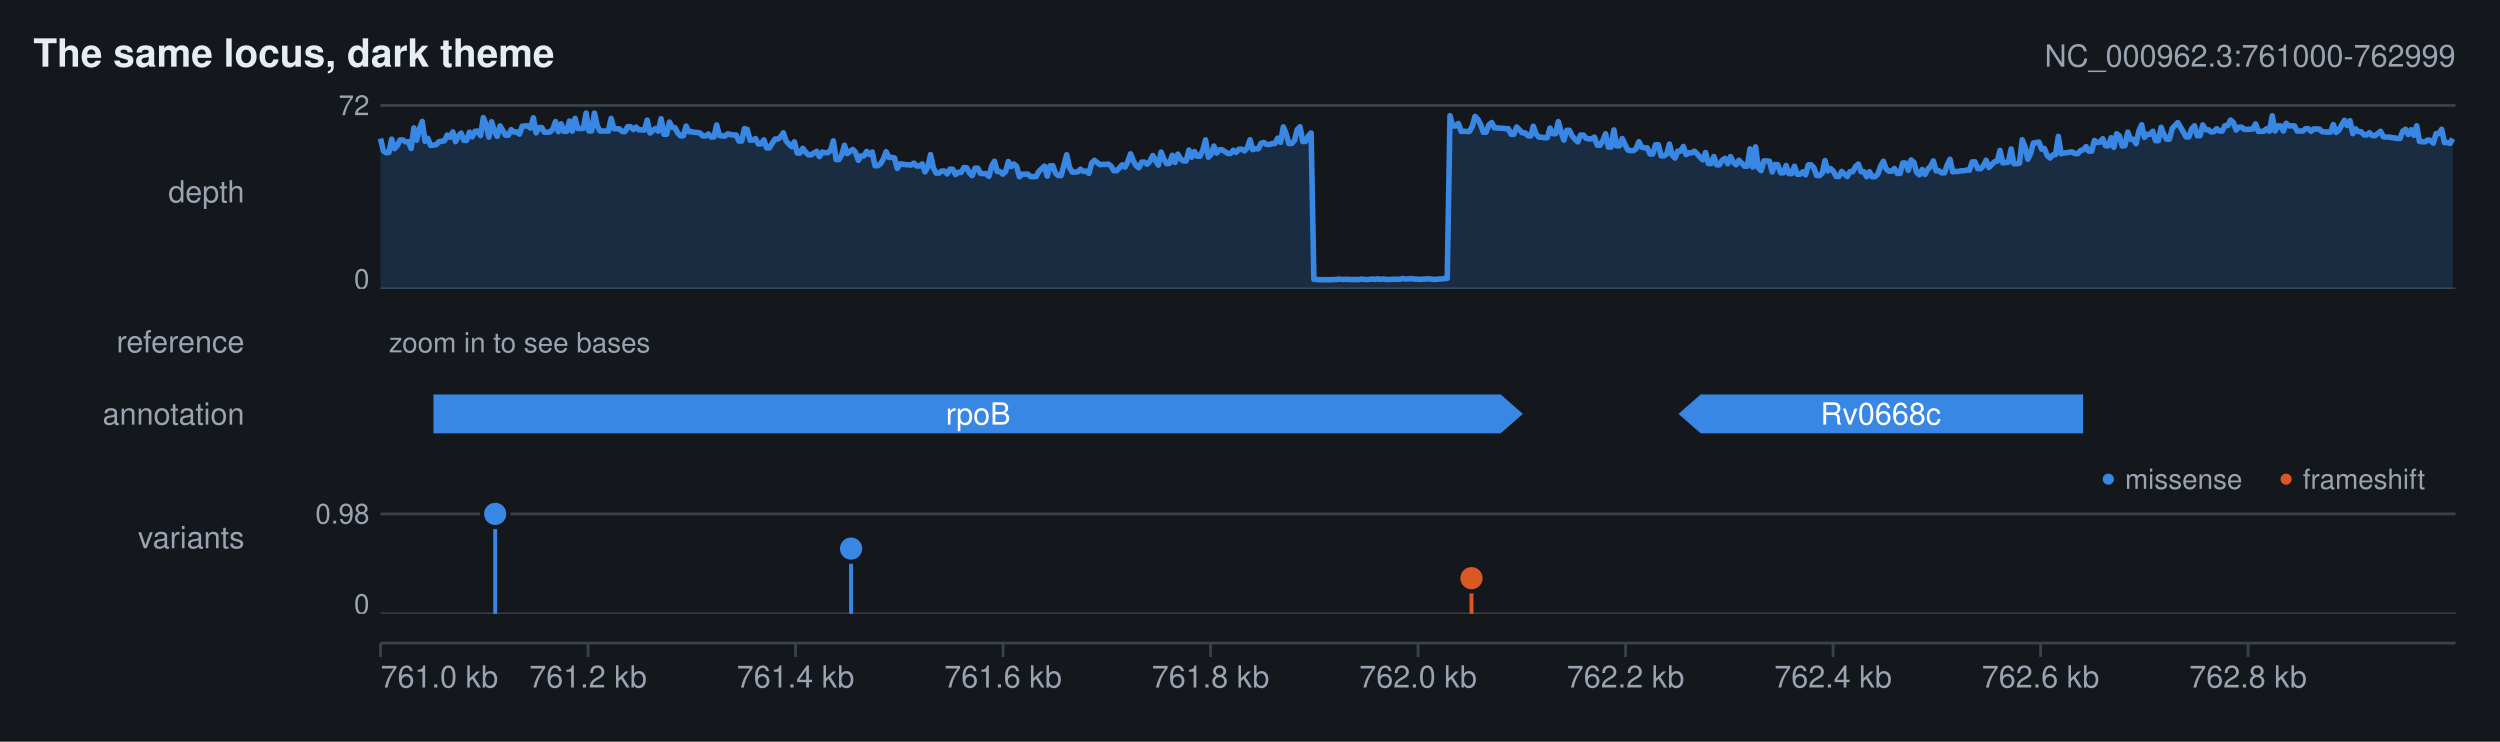
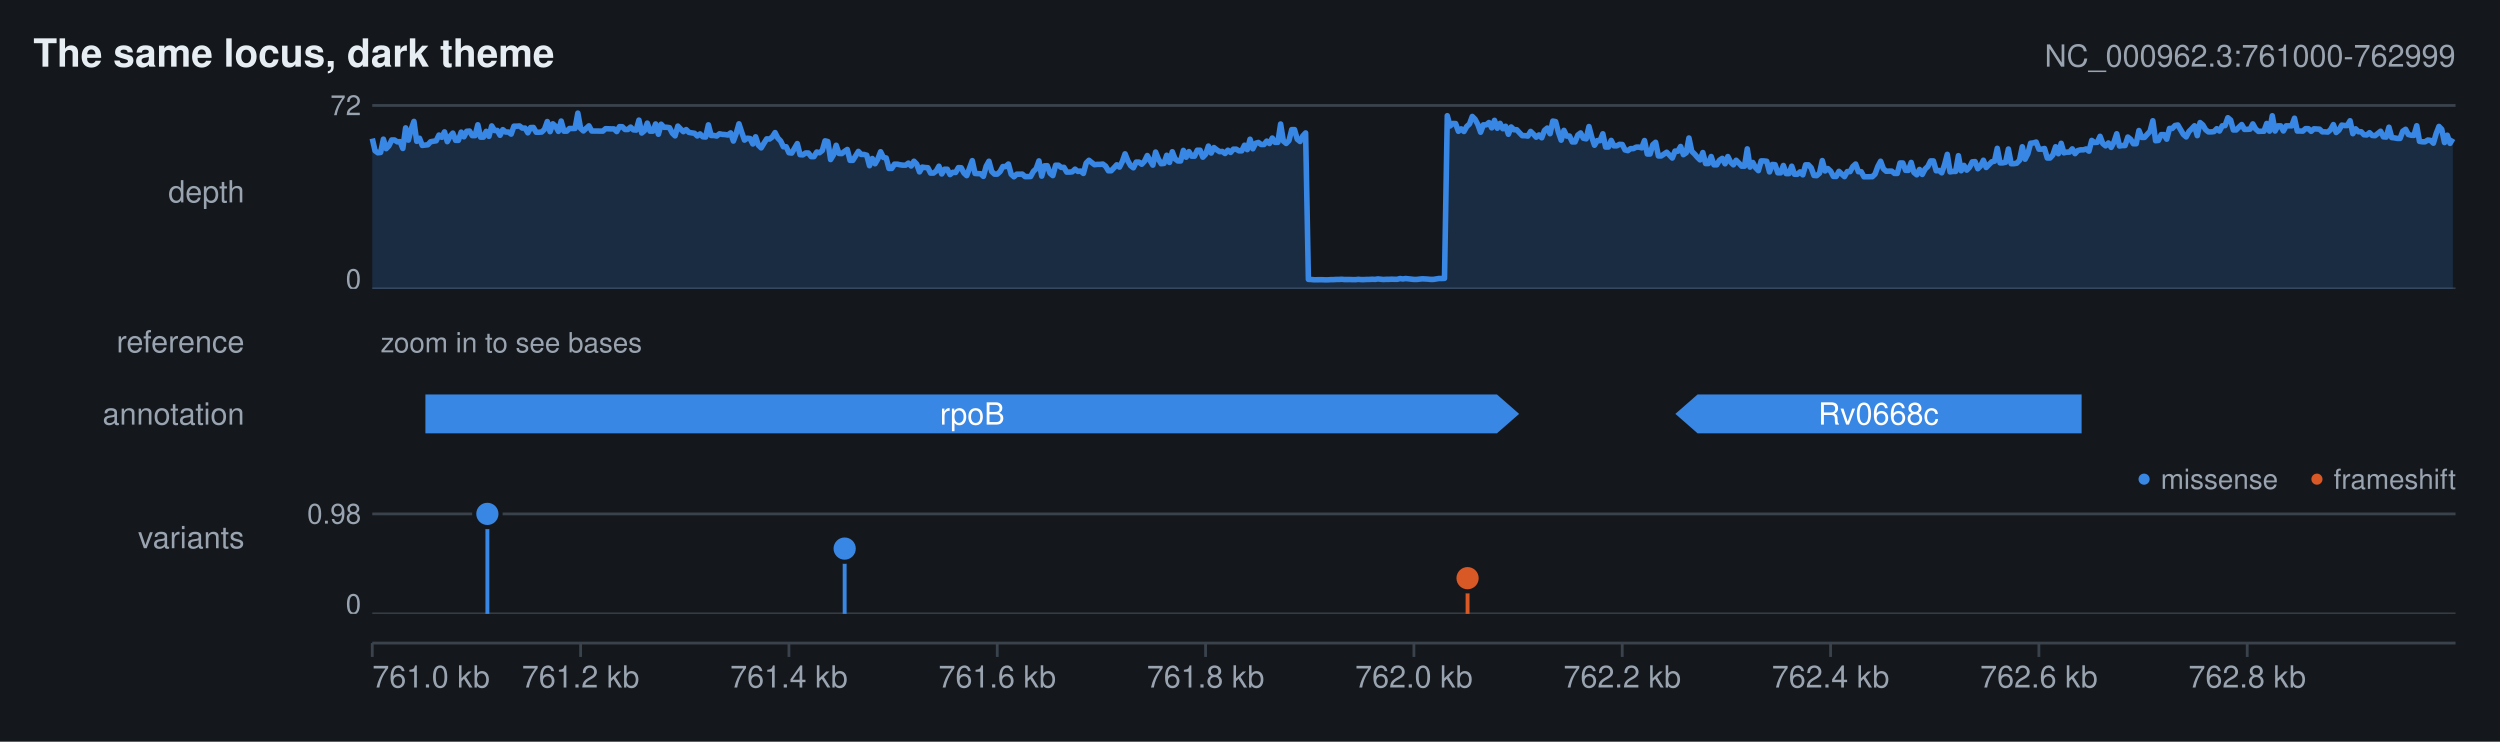
<svg xmlns="http://www.w3.org/2000/svg" width="900" height="267" viewBox="0 0 900 267" font-family="Helvetica, Arial, sans-serif">
  <defs>
    <clipPath id="karyon-clip-0">
      <rect x="96" y="34" width="788" height="70" />
    </clipPath>
    <clipPath id="karyon-clip-1">
      <rect x="96" y="114" width="788" height="18" />
    </clipPath>
    <clipPath id="karyon-clip-2">
      <rect x="96" y="142" width="788" height="14" />
    </clipPath>
    <clipPath id="karyon-clip-3">
      <rect x="96" y="166" width="788" height="55" />
    </clipPath>
    <clipPath id="karyon-clip-4">
      <rect x="96" y="231" width="788" height="26" />
    </clipPath>
  </defs>
  <rect x="0" y="0" width="900" height="267" fill="#14181d" />
  <text x="12" y="24" fill="#e6edf3" font-size="14" text-anchor="start" font-weight="bold">The same locus, dark theme</text>
  <text x="884" y="24" fill="#9aa4b0" font-size="11" text-anchor="end">NC_000962.3:761000-762999</text>
  <text x="88" y="72.85" fill="#9aa4b0" font-size="11" text-anchor="end">depth</text>
  <g clip-path="url(#karyon-clip-0)">
-     <line x1="137" y1="104" x2="884" y2="104" stroke="#3a424c" stroke-width="1" />
-     <path d="M137 104 L137 49.885 L138 54.281 L139 55.008 L140 54.881 L141 50.105 L142 53.521 L143 52.478 L144 50.392 L145 50.392 L146 51.059 L147 50.997 L148 53.439 L149 46.04 L150 50.441 L151 46.529 L152 43.717 L153 50.873 L154 49.777 L155 52.35 L156 52.233 L157 52.116 L158 51.025 L159 50.852 L160 50.682 L161 48.624 L162 49.431 L163 47.487 L164 50.993 L165 49.052 L166 47.924 L167 50.52 L168 50.52 L169 47.566 L170 49.251 L171 47.271 L172 47.175 L173 48.821 L174 42.355 L175 44.925 L176 49.379 L177 43.833 L178 47.29 L179 49.083 L180 45.333 L181 46.971 L182 48.693 L183 48.693 L184 46.678 L185 47.525 L186 47.491 L187 48.276 L188 45.43 L189 45.339 L190 45.339 L191 46.113 L192 42.417 L193 47.816 L194 45.932 L195 45.884 L196 47.607 L197 47.607 L198 47.525 L199 46.552 L200 43.766 L201 47.386 L202 44.576 L203 47.289 L204 47.289 L205 43.585 L206 47.215 L207 42.612 L208 46.253 L209 46.253 L210 46.237 L211 40.72 L212 47.134 L213 47.134 L214 40.715 L215 45.308 L216 47.153 L217 47.168 L218 47.168 L219 47.203 L220 42.643 L221 46.322 L222 46.366 L223 46.405 L224 47.364 L225 47.364 L226 45.593 L227 45.628 L228 46.62 L229 45.764 L230 46.746 L231 46.746 L232 46.839 L233 43.245 L234 47.883 L235 47.047 L236 46.244 L237 47.221 L238 42.76 L239 48.328 L240 48.328 L241 43.947 L242 45.817 L243 45.963 L244 47.911 L245 48.906 L246 48.906 L247 45.398 L248 47.399 L249 47.399 L250 47.659 L251 47.659 L252 47.885 L253 48.943 L254 48.943 L255 48.217 L256 49.33 L257 49.33 L258 44.996 L259 48.768 L260 48.924 L261 48.977 L262 48.166 L263 48.436 L264 48.601 L265 48.601 L266 50.772 L267 50.772 L268 46.3 L269 46.589 L270 50.433 L271 50.433 L272 49.872 L273 51.826 L274 51.826 L275 50.355 L276 53.229 L277 53.229 L278 51.579 L279 50.055 L280 50.055 L281 49.324 L282 47.803 L283 50.744 L284 51.85 L285 52.831 L286 51.06 L287 55.109 L288 55.109 L289 53.401 L290 54.7 L291 55.744 L292 55.744 L293 55.08 L294 54.479 L295 56.376 L296 54.731 L297 54.982 L298 54.982 L299 54.189 L300 50.707 L301 57.437 L302 57.437 L303 55.786 L304 52.3 L305 55.294 L306 54.496 L307 53.817 L308 54.852 L309 57.721 L310 56.118 L311 56.118 L312 54.512 L313 55.599 L314 54.738 L315 59.654 L316 59.654 L317 58.952 L318 57.224 L319 54.63 L320 56.67 L321 56.67 L322 56.87 L323 60.638 L324 58.997 L325 59.092 L326 59.278 L327 59.323 L328 59.458 L329 58.715 L330 59.76 L331 59.76 L332 59.007 L333 61.878 L334 60.16 L335 55.649 L336 60.381 L337 62.321 L338 62.321 L339 61.571 L340 61.571 L341 62.614 L342 60.899 L343 60.928 L344 62.846 L345 62.034 L346 62.084 L347 60.321 L348 60.389 L349 62.287 L350 63.224 L351 60.549 L352 60.549 L353 62.452 L354 62.498 L355 62.541 L356 63.484 L357 59.839 L358 58.056 L359 61.75 L360 61.75 L361 62.687 L362 61.786 L363 58.13 L364 59.969 L365 59.056 L366 59.974 L367 63.639 L368 62.709 L369 62.709 L370 62.682 L371 63.578 L372 63.578 L373 63.552 L374 61.698 L375 60.747 L376 59.805 L377 63.404 L378 59.704 L379 59.653 L380 62.369 L381 63.208 L382 63.208 L383 59.477 L384 55.717 L385 60.255 L386 61.962 L387 61.962 L388 61.851 L389 60.906 L390 61.704 L391 61.578 L392 62.43 L393 58.694 L394 57.708 L395 58.519 L396 59.289 L397 59.174 L398 59.174 L399 59.056 L400 59.811 L401 61.476 L402 61.476 L403 60.429 L404 59.333 L405 60.159 L406 58.185 L407 55.386 L408 57.897 L409 59.633 L410 60.4 L411 58.362 L412 58.362 L413 59.123 L414 58.047 L415 55.997 L416 57.777 L417 59.447 L418 54.75 L419 57.277 L420 58.94 L421 58.825 L422 55.899 L423 58.475 L424 55.486 L425 57.201 L426 57.938 L427 57.938 L428 54.026 L429 56.594 L430 54.575 L431 56.224 L432 56.224 L433 54.078 L434 50.347 L435 56.579 L436 55.536 L437 52.595 L438 55.094 L439 53.923 L440 53.923 L441 54.587 L442 55.25 L443 55.25 L444 54.079 L445 54.869 L446 53.699 L447 53.699 L448 54.301 L449 53.32 L450 50.318 L451 53.862 L452 53.551 L453 53.551 L454 51.593 L455 51.286 L456 52.021 L457 52.021 L458 51.66 L459 51.66 L460 49.706 L461 51.246 L462 45.684 L463 48.147 L464 51.645 L465 51.645 L466 50.615 L467 46.669 L468 45.642 L469 50.93 L470 50.93 L471 48.936 L472 47.862 L473 100.567 L474 100.61 L475 100.717 L476 100.709 L477 100.697 L478 100.697 L479 100.738 L480 100.62 L481 100.67 L482 100.447 L483 100.602 L484 100.597 L485 100.535 L486 100.635 L487 100.633 L488 100.626 L489 100.672 L490 100.448 L491 100.552 L492 100.656 L493 100.597 L494 100.43 L495 100.588 L496 100.365 L497 100.58 L498 100.41 L499 100.624 L500 100.624 L501 100.562 L502 100.561 L503 100.504 L504 100.553 L505 100.277 L506 100.437 L507 100.437 L508 100.269 L509 100.486 L510 100.486 L511 100.593 L512 100.482 L513 100.481 L514 100.37 L515 100.424 L516 100.588 L517 100.588 L518 100.423 L519 100.423 L520 100.258 L521 100.204 L522 41.66 L523 45.354 L524 45.354 L525 44.453 L526 47.263 L527 47.263 L528 47.324 L529 47.324 L530 45.533 L531 41.928 L532 42.916 L533 44.789 L534 47.602 L535 47.602 L536 44.938 L537 44.116 L538 46.027 L539 46.027 L540 46.163 L541 46.163 L542 46.34 L543 46.34 L544 48.334 L545 48.334 L546 45.718 L547 46.705 L548 47.804 L549 47.804 L550 48.836 L551 48.993 L552 45.447 L553 48.282 L554 49.37 L555 49.37 L556 49.591 L557 49.591 L558 46.106 L559 48.129 L560 48.129 L561 43.787 L562 47.605 L563 50.458 L564 46.943 L565 46.943 L566 48.987 L567 50.118 L568 51.089 L569 48.612 L570 48.612 L571 49.752 L572 49.98 L573 49.98 L574 49.351 L575 52.278 L576 52.278 L577 50.621 L578 48.169 L579 52.936 L580 52.936 L581 46.759 L582 52.508 L583 52.508 L584 49.88 L585 52.025 L586 53.985 L587 54.235 L588 54.235 L589 53.507 L590 51.008 L591 52.969 L592 53.223 L593 53.223 L594 55.438 L595 55.438 L596 52.087 L597 52.087 L598 56.072 L599 56.136 L600 55.471 L601 51.865 L602 55.848 L603 56.89 L604 54.388 L605 54.45 L606 52.739 L607 55.675 L608 55.002 L609 55.002 L610 54.447 L611 55.425 L612 56.579 L613 57.556 L614 54.921 L615 58.88 L616 58.88 L617 56.357 L618 59.334 L619 59.334 L620 57.666 L621 57.021 L622 58.962 L623 56.369 L624 58.36 L625 59.328 L626 57.697 L627 58.714 L628 59.827 L629 59.827 L630 53.597 L631 60.157 L632 52.866 L633 60.383 L634 61.432 L635 57.933 L636 57.933 L637 58.057 L638 61.885 L639 59.211 L640 59.287 L641 62.222 L642 62.222 L643 59.576 L644 62.494 L645 62.494 L646 59.837 L647 62.739 L648 62.739 L649 61.879 L650 62.931 L651 59.337 L652 59.337 L653 60.393 L654 63.166 L655 63.228 L656 62.35 L657 57.818 L658 61.538 L659 60.681 L660 61.626 L661 63.498 L662 63.521 L663 61.697 L664 62.652 L665 63.585 L666 61.782 L667 61.782 L668 59.961 L669 59.055 L670 61.809 L671 61.809 L672 63.638 L673 61.801 L674 63.621 L675 63.611 L676 62.674 L677 59.915 L678 58.056 L679 60.756 L680 61.65 L681 61.61 L682 60.665 L683 62.436 L684 62.436 L685 58.678 L686 58.678 L687 61.328 L688 57.594 L689 58.488 L690 62.085 L691 62.927 L692 61.013 L693 62.792 L694 60.871 L695 59.924 L696 57.935 L697 61.473 L698 61.473 L699 62.217 L700 62.217 L701 59.356 L702 57.333 L703 61.88 L704 61.72 L705 61.72 L706 61.468 L707 61.468 L708 61.249 L709 61.249 L710 58.27 L711 58.27 L712 60.737 L713 60.737 L714 59.722 L715 57.69 L716 60.289 L717 59.269 L718 58.248 L719 58.037 L720 54.153 L721 58.63 L722 58.519 L723 58.408 L724 53.654 L725 58.929 L726 58.929 L727 58.756 L728 50.327 L729 52.843 L730 57.31 L731 55.356 L732 51.506 L733 51.324 L734 51.141 L735 53.708 L736 53.461 L737 56.026 L738 56.881 L739 55.776 L740 55.65 L741 49.104 L742 55.335 L743 55.019 L744 55.019 L745 54.765 L746 54.702 L747 55.302 L748 55.302 L749 54.194 L750 53.94 L751 52.77 L752 54.415 L753 54.415 L754 50.557 L755 51.286 L756 51.161 L757 49.933 L758 52.499 L759 52.499 L760 49.563 L761 53.048 L762 48.16 L763 48.957 L764 52.566 L765 52.388 L766 47.566 L767 50.144 L768 50.144 L769 51.748 L770 47.105 L771 44.935 L772 49.465 L773 48.329 L774 48.329 L775 47.251 L776 50.656 L777 50.656 L778 45.813 L779 48.464 L780 50.101 L781 50.101 L782 46.24 L783 45.182 L784 44.127 L785 45.826 L786 47.529 L787 49.277 L788 49.277 L789 46.358 L790 45.279 L791 48.83 L792 48.83 L793 44.973 L794 46.7 L795 46.7 L796 47.479 L797 47.379 L798 46.335 L799 47.162 L800 47.162 L801 45.213 L802 45.186 L803 43.22 L804 44.088 L805 46.792 L806 45.786 L807 45.786 L808 46.582 L809 46.582 L810 46.495 L811 46.495 L812 44.613 L813 47.296 L814 47.296 L815 47.25 L816 46.322 L817 47.195 L818 41.677 L819 47.163 L820 45.323 L821 45.303 L822 47.136 L823 44.383 L824 45.301 L825 45.309 L826 45.309 L827 47.17 L828 47.17 L829 47.198 L830 46.306 L831 46.326 L832 47.276 L833 46.383 L834 46.438 L835 46.484 L836 47.451 L837 47.469 L838 47.544 L839 47.544 L840 44.854 L841 47.694 L842 46.848 L843 45.038 L844 43.306 L845 45.195 L846 43.474 L847 48.119 L848 46.377 L849 47.39 L850 47.423 L851 48.511 L852 48.582 L853 47.774 L854 48.766 L855 48.843 L856 48.044 L857 47.248 L858 49.249 L859 49.334 L860 49.334 L861 49.51 L862 49.645 L863 49.83 L864 49.83 L865 47.221 L866 46.547 L867 48.431 L868 46.697 L869 48.735 L870 45.275 L871 50.884 L872 51.045 L873 51.045 L874 50.401 L875 50.568 L876 51.541 L877 48.099 L878 48.099 L879 46.552 L880 51.313 L881 51.313 L882 51.609 L883 49.894 L883 104Z" fill="#3987e5" fill-opacity="0.18" />
-     <polyline points="137,49.885 138,54.281 139,55.008 140,54.881 141,50.105 142,53.521 143,52.478 144,50.392 145,50.392 146,51.059 147,50.997 148,53.439 149,46.04 150,50.441 151,46.529 152,43.717 153,50.873 154,49.777 155,52.35 156,52.233 157,52.116 158,51.025 159,50.852 160,50.682 161,48.624 162,49.431 163,47.487 164,50.993 165,49.052 166,47.924 167,50.52 168,50.52 169,47.566 170,49.251 171,47.271 172,47.175 173,48.821 174,42.355 175,44.925 176,49.379 177,43.833 178,47.29 179,49.083 180,45.333 181,46.971 182,48.693 183,48.693 184,46.678 185,47.525 186,47.491 187,48.276 188,45.43 189,45.339 190,45.339 191,46.113 192,42.417 193,47.816 194,45.932 195,45.884 196,47.607 197,47.607 198,47.525 199,46.552 200,43.766 201,47.386 202,44.576 203,47.289 204,47.289 205,43.585 206,47.215 207,42.612 208,46.253 209,46.253 210,46.237 211,40.72 212,47.134 213,47.134 214,40.715 215,45.308 216,47.153 217,47.168 218,47.168 219,47.203 220,42.643 221,46.322 222,46.366 223,46.405 224,47.364 225,47.364 226,45.593 227,45.628 228,46.62 229,45.764 230,46.746 231,46.746 232,46.839 233,43.245 234,47.883 235,47.047 236,46.244 237,47.221 238,42.76 239,48.328 240,48.328 241,43.947 242,45.817 243,45.963 244,47.911 245,48.906 246,48.906 247,45.398 248,47.399 249,47.399 250,47.659 251,47.659 252,47.885 253,48.943 254,48.943 255,48.217 256,49.33 257,49.33 258,44.996 259,48.768 260,48.924 261,48.977 262,48.166 263,48.436 264,48.601 265,48.601 266,50.772 267,50.772 268,46.3 269,46.589 270,50.433 271,50.433 272,49.872 273,51.826 274,51.826 275,50.355 276,53.229 277,53.229 278,51.579 279,50.055 280,50.055 281,49.324 282,47.803 283,50.744 284,51.85 285,52.831 286,51.06 287,55.109 288,55.109 289,53.401 290,54.7 291,55.744 292,55.744 293,55.08 294,54.479 295,56.376 296,54.731 297,54.982 298,54.982 299,54.189 300,50.707 301,57.437 302,57.437 303,55.786 304,52.3 305,55.294 306,54.496 307,53.817 308,54.852 309,57.721 310,56.118 311,56.118 312,54.512 313,55.599 314,54.738 315,59.654 316,59.654 317,58.952 318,57.224 319,54.63 320,56.67 321,56.67 322,56.87 323,60.638 324,58.997 325,59.092 326,59.278 327,59.323 328,59.458 329,58.715 330,59.76 331,59.76 332,59.007 333,61.878 334,60.16 335,55.649 336,60.381 337,62.321 338,62.321 339,61.571 340,61.571 341,62.614 342,60.899 343,60.928 344,62.846 345,62.034 346,62.084 347,60.321 348,60.389 349,62.287 350,63.224 351,60.549 352,60.549 353,62.452 354,62.498 355,62.541 356,63.484 357,59.839 358,58.056 359,61.75 360,61.75 361,62.687 362,61.786 363,58.13 364,59.969 365,59.056 366,59.974 367,63.639 368,62.709 369,62.709 370,62.682 371,63.578 372,63.578 373,63.552 374,61.698 375,60.747 376,59.805 377,63.404 378,59.704 379,59.653 380,62.369 381,63.208 382,63.208 383,59.477 384,55.717 385,60.255 386,61.962 387,61.962 388,61.851 389,60.906 390,61.704 391,61.578 392,62.43 393,58.694 394,57.708 395,58.519 396,59.289 397,59.174 398,59.174 399,59.056 400,59.811 401,61.476 402,61.476 403,60.429 404,59.333 405,60.159 406,58.185 407,55.386 408,57.897 409,59.633 410,60.4 411,58.362 412,58.362 413,59.123 414,58.047 415,55.997 416,57.777 417,59.447 418,54.75 419,57.277 420,58.94 421,58.825 422,55.899 423,58.475 424,55.486 425,57.201 426,57.938 427,57.938 428,54.026 429,56.594 430,54.575 431,56.224 432,56.224 433,54.078 434,50.347 435,56.579 436,55.536 437,52.595 438,55.094 439,53.923 440,53.923 441,54.587 442,55.25 443,55.25 444,54.079 445,54.869 446,53.699 447,53.699 448,54.301 449,53.32 450,50.318 451,53.862 452,53.551 453,53.551 454,51.593 455,51.286 456,52.021 457,52.021 458,51.66 459,51.66 460,49.706 461,51.246 462,45.684 463,48.147 464,51.645 465,51.645 466,50.615 467,46.669 468,45.642 469,50.93 470,50.93 471,48.936 472,47.862 473,100.567 474,100.61 475,100.717 476,100.709 477,100.697 478,100.697 479,100.738 480,100.62 481,100.67 482,100.447 483,100.602 484,100.597 485,100.535 486,100.635 487,100.633 488,100.626 489,100.672 490,100.448 491,100.552 492,100.656 493,100.597 494,100.43 495,100.588 496,100.365 497,100.58 498,100.41 499,100.624 500,100.624 501,100.562 502,100.561 503,100.504 504,100.553 505,100.277 506,100.437 507,100.437 508,100.269 509,100.486 510,100.486 511,100.593 512,100.482 513,100.481 514,100.37 515,100.424 516,100.588 517,100.588 518,100.423 519,100.423 520,100.258 521,100.204 522,41.66 523,45.354 524,45.354 525,44.453 526,47.263 527,47.263 528,47.324 529,47.324 530,45.533 531,41.928 532,42.916 533,44.789 534,47.602 535,47.602 536,44.938 537,44.116 538,46.027 539,46.027 540,46.163 541,46.163 542,46.34 543,46.34 544,48.334 545,48.334 546,45.718 547,46.705 548,47.804 549,47.804 550,48.836 551,48.993 552,45.447 553,48.282 554,49.37 555,49.37 556,49.591 557,49.591 558,46.106 559,48.129 560,48.129 561,43.787 562,47.605 563,50.458 564,46.943 565,46.943 566,48.987 567,50.118 568,51.089 569,48.612 570,48.612 571,49.752 572,49.98 573,49.98 574,49.351 575,52.278 576,52.278 577,50.621 578,48.169 579,52.936 580,52.936 581,46.759 582,52.508 583,52.508 584,49.88 585,52.025 586,53.985 587,54.235 588,54.235 589,53.507 590,51.008 591,52.969 592,53.223 593,53.223 594,55.438 595,55.438 596,52.087 597,52.087 598,56.072 599,56.136 600,55.471 601,51.865 602,55.848 603,56.89 604,54.388 605,54.45 606,52.739 607,55.675 608,55.002 609,55.002 610,54.447 611,55.425 612,56.579 613,57.556 614,54.921 615,58.88 616,58.88 617,56.357 618,59.334 619,59.334 620,57.666 621,57.021 622,58.962 623,56.369 624,58.36 625,59.328 626,57.697 627,58.714 628,59.827 629,59.827 630,53.597 631,60.157 632,52.866 633,60.383 634,61.432 635,57.933 636,57.933 637,58.057 638,61.885 639,59.211 640,59.287 641,62.222 642,62.222 643,59.576 644,62.494 645,62.494 646,59.837 647,62.739 648,62.739 649,61.879 650,62.931 651,59.337 652,59.337 653,60.393 654,63.166 655,63.228 656,62.35 657,57.818 658,61.538 659,60.681 660,61.626 661,63.498 662,63.521 663,61.697 664,62.652 665,63.585 666,61.782 667,61.782 668,59.961 669,59.055 670,61.809 671,61.809 672,63.638 673,61.801 674,63.621 675,63.611 676,62.674 677,59.915 678,58.056 679,60.756 680,61.65 681,61.61 682,60.665 683,62.436 684,62.436 685,58.678 686,58.678 687,61.328 688,57.594 689,58.488 690,62.085 691,62.927 692,61.013 693,62.792 694,60.871 695,59.924 696,57.935 697,61.473 698,61.473 699,62.217 700,62.217 701,59.356 702,57.333 703,61.88 704,61.72 705,61.72 706,61.468 707,61.468 708,61.249 709,61.249 710,58.27 711,58.27 712,60.737 713,60.737 714,59.722 715,57.69 716,60.289 717,59.269 718,58.248 719,58.037 720,54.153 721,58.63 722,58.519 723,58.408 724,53.654 725,58.929 726,58.929 727,58.756 728,50.327 729,52.843 730,57.31 731,55.356 732,51.506 733,51.324 734,51.141 735,53.708 736,53.461 737,56.026 738,56.881 739,55.776 740,55.65 741,49.104 742,55.335 743,55.019 744,55.019 745,54.765 746,54.702 747,55.302 748,55.302 749,54.194 750,53.94 751,52.77 752,54.415 753,54.415 754,50.557 755,51.286 756,51.161 757,49.933 758,52.499 759,52.499 760,49.563 761,53.048 762,48.16 763,48.957 764,52.566 765,52.388 766,47.566 767,50.144 768,50.144 769,51.748 770,47.105 771,44.935 772,49.465 773,48.329 774,48.329 775,47.251 776,50.656 777,50.656 778,45.813 779,48.464 780,50.101 781,50.101 782,46.24 783,45.182 784,44.127 785,45.826 786,47.529 787,49.277 788,49.277 789,46.358 790,45.279 791,48.83 792,48.83 793,44.973 794,46.7 795,46.7 796,47.479 797,47.379 798,46.335 799,47.162 800,47.162 801,45.213 802,45.186 803,43.22 804,44.088 805,46.792 806,45.786 807,45.786 808,46.582 809,46.582 810,46.495 811,46.495 812,44.613 813,47.296 814,47.296 815,47.25 816,46.322 817,47.195 818,41.677 819,47.163 820,45.323 821,45.303 822,47.136 823,44.383 824,45.301 825,45.309 826,45.309 827,47.17 828,47.17 829,47.198 830,46.306 831,46.326 832,47.276 833,46.383 834,46.438 835,46.484 836,47.451 837,47.469 838,47.544 839,47.544 840,44.854 841,47.694 842,46.848 843,45.038 844,43.306 845,45.195 846,43.474 847,48.119 848,46.377 849,47.39 850,47.423 851,48.511 852,48.582 853,47.774 854,48.766 855,48.843 856,48.044 857,47.248 858,49.249 859,49.334 860,49.334 861,49.51 862,49.645 863,49.83 864,49.83 865,47.221 866,46.547 867,48.431 868,46.697 869,48.735 870,45.275 871,50.884 872,51.045 873,51.045 874,50.401 875,50.568 876,51.541 877,48.099 878,48.099 879,46.552 880,51.313 881,51.313 882,51.609 883,49.894" fill="none" stroke="#3987e5" stroke-width="2" stroke-linejoin="round" />
-     <line x1="137" y1="37.962" x2="884" y2="37.962" stroke="#3a424c" stroke-width="1" />
-     <text x="133" y="41.462" fill="#9aa4b0" font-size="10" text-anchor="end">72</text>
-     <text x="133" y="104" fill="#9aa4b0" font-size="10" text-anchor="end">0</text>
+     <line x1="134.02" y1="104" x2="884" y2="104" stroke="#3a424c" stroke-width="1" />
+     <path d="M134.02 104 L134.02 49.885 L135.02 54.281 L136.02 55.008 L137.02 54.881 L138.02 50.105 L139.02 53.521 L140.02 52.478 L141.02 50.392 L142.02 50.392 L143.02 51.059 L144.02 50.997 L145.02 53.439 L146.02 46.04 L147.02 50.441 L148.02 46.529 L149.02 43.717 L150.02 50.873 L151.02 49.777 L152.02 52.35 L153.02 52.233 L154.02 52.116 L155.02 51.025 L156.02 50.852 L157.02 50.682 L158.02 48.624 L159.02 49.431 L160.02 47.487 L161.02 50.993 L162.02 49.052 L163.02 47.924 L164.02 50.52 L165.02 50.52 L166.02 47.566 L167.02 49.251 L168.02 47.271 L169.02 47.175 L170.02 48.821 L171.02 48.821 L172.02 44.925 L173.02 49.379 L174.02 49.379 L175.02 47.29 L176.02 49.083 L177.02 45.333 L178.02 46.971 L179.02 46.971 L180.02 48.693 L181.02 46.678 L182.02 47.525 L183.02 47.525 L184.02 48.276 L185.02 45.43 L186.02 45.43 L187.02 45.339 L188.02 46.113 L189.02 46.113 L190.02 47.816 L191.02 45.932 L192.02 45.884 L193.02 47.607 L194.02 47.607 L195.02 47.525 L196.02 46.552 L197.02 43.766 L198.02 47.386 L199.02 44.576 L200.02 45.467 L201.02 47.289 L202.02 43.585 L203.02 47.215 L204.02 47.215 L205.02 46.253 L206.02 46.253 L207.02 46.242 L208.02 40.726 L209.02 46.219 L210.02 47.134 L211.02 46.217 L212.02 45.308 L213.02 47.153 L214.02 47.168 L215.02 47.168 L216.02 47.203 L217.02 47.203 L218.02 46.322 L219.02 46.366 L220.02 46.405 L221.02 46.405 L222.02 47.364 L223.02 45.593 L224.02 45.628 L225.02 46.62 L226.02 46.62 L227.02 45.764 L228.02 46.746 L229.02 46.839 L230.02 43.245 L231.02 47.883 L232.02 47.047 L233.02 44.323 L234.02 47.221 L235.02 47.221 L236.02 44.627 L237.02 48.328 L238.02 44.726 L239.02 45.817 L240.02 45.817 L241.02 45.963 L242.02 47.911 L243.02 48.906 L244.02 45.398 L245.02 46.439 L246.02 47.399 L247.02 46.654 L248.02 47.659 L249.02 47.839 L250.02 47.978 L251.02 48.943 L252.02 48.217 L253.02 49.231 L254.02 49.33 L255.02 44.945 L256.02 48.768 L257.02 48.768 L258.02 48.977 L259.02 48.166 L260.02 48.382 L261.02 48.436 L262.02 48.601 L263.02 47.851 L264.02 50.772 L265.02 48.078 L266.02 44.581 L267.02 47.623 L268.02 50.433 L269.02 49.752 L270.02 49.872 L271.02 51.826 L272.02 49.256 L273.02 52.251 L274.02 53.229 L275.02 51.579 L276.02 49.992 L277.02 50.055 L278.02 49.324 L279.02 47.741 L280.02 49.701 L281.02 50.744 L282.02 52.831 L283.02 52.831 L284.02 54.982 L285.02 55.109 L286.02 53.401 L287.02 51.694 L288.02 55.68 L289.02 55.744 L290.02 55.08 L291.02 55.08 L292.02 56.376 L293.02 56.376 L294.02 54.731 L295.02 54.982 L296.02 54.189 L297.02 50.707 L298.02 50.955 L299.02 57.437 L300.02 55.786 L301.02 52.3 L302.02 55.233 L303.02 55.294 L304.02 54.496 L305.02 53.817 L306.02 57.721 L307.02 57.721 L308.02 56.118 L309.02 54.512 L310.02 55.599 L311.02 55.599 L312.02 55.876 L313.02 59.654 L314.02 57.064 L315.02 58.952 L316.02 57.224 L317.02 54.63 L318.02 56.67 L319.02 56.87 L320.02 60.638 L321.02 60.638 L322.02 59.092 L323.02 59.092 L324.02 59.323 L325.02 59.458 L326.02 59.458 L327.02 58.715 L328.02 59.76 L329.02 58.049 L330.02 59.087 L331.02 61.878 L332.02 60.16 L333.02 60.309 L334.02 60.381 L335.02 62.321 L336.02 62.321 L337.02 61.571 L338.02 59.832 L339.02 62.614 L340.02 60.928 L341.02 60.928 L342.02 62.846 L343.02 62.034 L344.02 62.084 L345.02 60.344 L346.02 60.389 L347.02 62.287 L348.02 63.224 L349.02 60.549 L350.02 57.832 L351.02 62.452 L352.02 62.498 L353.02 62.541 L354.02 63.484 L355.02 59.839 L356.02 58.056 L357.02 61.75 L358.02 62.687 L359.02 62.687 L360.02 61.786 L361.02 59.969 L362.02 59.969 L363.02 59.056 L364.02 62.723 L365.02 63.639 L366.02 62.709 L367.02 62.709 L368.02 62.682 L369.02 63.578 L370.02 63.578 L371.02 63.552 L372.02 61.698 L373.02 60.747 L374.02 57.93 L375.02 63.404 L376.02 59.704 L377.02 59.653 L378.02 62.369 L379.02 63.208 L380.02 59.477 L381.02 59.477 L382.02 60.255 L383.02 60.255 L384.02 61.962 L385.02 61.962 L386.02 61.851 L387.02 60.906 L388.02 61.704 L389.02 61.578 L390.02 62.43 L391.02 58.694 L392.02 57.708 L393.02 58.519 L394.02 59.289 L395.02 59.174 L396.02 59.174 L397.02 59.056 L398.02 59.811 L399.02 61.476 L400.02 61.476 L401.02 60.429 L402.02 59.333 L403.02 60.159 L404.02 58.185 L405.02 55.386 L406.02 57.897 L407.02 59.633 L408.02 60.4 L409.02 58.362 L410.02 58.362 L411.02 59.123 L412.02 58.047 L413.02 55.997 L414.02 57.777 L415.02 59.447 L416.02 54.75 L417.02 57.277 L418.02 58.94 L419.02 58.825 L420.02 55.899 L421.02 58.475 L422.02 54.629 L423.02 57.201 L424.02 57.938 L425.02 57.938 L426.02 54.148 L427.02 56.594 L428.02 54.575 L429.02 56.224 L430.02 56.224 L431.02 54.078 L432.02 54.078 L433.02 56.579 L434.02 55.536 L435.02 52.595 L436.02 55.094 L437.02 53.133 L438.02 53.923 L439.02 54.587 L440.02 54.523 L441.02 55.25 L442.02 54.079 L443.02 54.869 L444.02 53.699 L445.02 53.699 L446.02 54.301 L447.02 54.301 L448.02 52.278 L449.02 53.862 L450.02 50.131 L451.02 53.551 L452.02 51.593 L453.02 51.286 L454.02 52.021 L455.02 52.021 L456.02 50.802 L457.02 51.66 L458.02 49.706 L459.02 51.246 L460.02 51.246 L461.02 44.651 L462.02 50.785 L463.02 51.645 L464.02 50.615 L465.02 46.669 L466.02 46.669 L467.02 50.12 L468.02 50.93 L469.02 48.936 L470.02 47.862 L471.02 100.567 L472.02 100.61 L473.02 100.717 L474.02 100.709 L475.02 100.697 L476.02 100.697 L477.02 100.738 L478.02 100.738 L479.02 100.67 L480.02 100.67 L481.02 100.602 L482.02 100.599 L483.02 100.535 L484.02 100.635 L485.02 100.635 L486.02 100.626 L487.02 100.672 L488.02 100.672 L489.02 100.552 L490.02 100.656 L491.02 100.656 L492.02 100.597 L493.02 100.588 L494.02 100.532 L495.02 100.58 L496.02 100.41 L497.02 100.516 L498.02 100.624 L499.02 100.562 L500.02 100.562 L501.02 100.504 L502.02 100.553 L503.02 100.553 L504.02 100.275 L505.02 100.437 L506.02 100.27 L507.02 100.377 L508.02 100.486 L509.02 100.593 L510.02 100.593 L511.02 100.482 L512.02 100.37 L513.02 100.424 L514.02 100.479 L515.02 100.588 L516.02 100.588 L517.02 100.423 L518.02 100.258 L519.02 100.258 L520.02 100.204 L521.02 41.66 L522.02 45.354 L523.02 44.453 L524.02 44.49 L525.02 47.263 L526.02 46.394 L527.02 47.324 L528.02 45.533 L529.02 44.631 L530.02 41.928 L531.02 42.935 L532.02 44.809 L533.02 47.602 L534.02 44.938 L535.02 44.938 L536.02 44.116 L537.02 46.027 L538.02 43.328 L539.02 46.163 L540.02 44.415 L541.02 46.34 L542.02 45.454 L543.02 48.334 L544.02 45.718 L545.02 46.705 L546.02 46.705 L547.02 47.804 L548.02 48.836 L549.02 48.836 L550.02 48.993 L551.02 47.322 L552.02 48.282 L553.02 49.37 L554.02 48.584 L555.02 49.591 L556.02 46.931 L557.02 46.106 L558.02 48.129 L559.02 43.591 L560.02 43.787 L561.02 47.605 L562.02 50.458 L563.02 46.943 L564.02 48.987 L565.02 48.987 L566.02 51.089 L567.02 51.089 L568.02 48.612 L569.02 47.862 L570.02 49.752 L571.02 49.98 L572.02 45.566 L573.02 49.351 L574.02 52.278 L575.02 50.621 L576.02 50.621 L577.02 48.169 L578.02 52.936 L579.02 52.936 L580.02 50.55 L581.02 52.508 L582.02 52.508 L583.02 51.963 L584.02 52.025 L585.02 53.985 L586.02 54.235 L587.02 53.507 L588.02 53.507 L589.02 52.969 L590.02 52.969 L591.02 53.223 L592.02 50.598 L593.02 55.438 L594.02 55.438 L595.02 52.087 L596.02 51.233 L597.02 56.136 L598.02 56.136 L599.02 55.471 L600.02 54.805 L601.02 55.848 L602.02 56.89 L603.02 54.388 L604.02 54.45 L605.02 52.739 L606.02 55.675 L607.02 55.002 L608.02 49.681 L609.02 54.447 L610.02 55.425 L611.02 56.579 L612.02 57.556 L613.02 54.921 L614.02 58.88 L615.02 58.88 L616.02 56.357 L617.02 59.334 L618.02 59.334 L619.02 57.666 L620.02 57.021 L621.02 58.962 L622.02 56.369 L623.02 58.36 L624.02 59.328 L625.02 57.697 L626.02 58.714 L627.02 59.827 L628.02 59.827 L629.02 53.597 L630.02 60.157 L631.02 58.504 L632.02 60.383 L633.02 61.432 L634.02 57.933 L635.02 57.933 L636.02 58.057 L637.02 61.885 L638.02 59.211 L639.02 59.287 L640.02 62.222 L641.02 62.222 L642.02 59.576 L643.02 62.494 L644.02 62.494 L645.02 59.837 L646.02 62.739 L647.02 62.739 L648.02 61.879 L649.02 62.931 L650.02 59.337 L651.02 59.337 L652.02 60.393 L653.02 63.166 L654.02 63.228 L655.02 62.35 L656.02 57.818 L657.02 61.538 L658.02 60.681 L659.02 61.626 L660.02 63.498 L661.02 63.521 L662.02 61.697 L663.02 62.652 L664.02 63.585 L665.02 61.771 L666.02 61.782 L667.02 59.961 L668.02 59.055 L669.02 61.809 L670.02 61.809 L671.02 63.638 L672.02 63.638 L673.02 63.621 L674.02 63.611 L675.02 62.674 L676.02 59.915 L677.02 58.056 L678.02 60.756 L679.02 61.65 L680.02 61.61 L681.02 61.61 L682.02 62.436 L683.02 62.436 L684.02 58.678 L685.02 58.678 L686.02 61.328 L687.02 61.328 L688.02 58.488 L689.02 62.085 L690.02 62.927 L691.02 61.013 L692.02 62.792 L693.02 60.871 L694.02 59.924 L695.02 57.935 L696.02 57.935 L697.02 61.473 L698.02 61.37 L699.02 62.217 L700.02 59.356 L701.02 55.575 L702.02 61.88 L703.02 61.72 L704.02 61.72 L705.02 56.05 L706.02 61.468 L707.02 59.547 L708.02 61.249 L709.02 60.242 L710.02 58.27 L711.02 58.176 L712.02 60.737 L713.02 59.722 L714.02 57.69 L715.02 60.289 L716.02 59.269 L717.02 58.248 L718.02 58.037 L719.02 53.398 L720.02 58.63 L721.02 58.63 L722.02 58.408 L723.02 53.654 L724.02 58.929 L725.02 58.929 L726.02 58.756 L727.02 57.723 L728.02 52.843 L729.02 57.31 L730.02 55.356 L731.02 51.567 L732.02 51.446 L733.02 51.141 L734.02 53.708 L735.02 53.708 L736.02 53.461 L737.02 56.881 L738.02 56.881 L739.02 55.776 L740.02 52.836 L741.02 55.335 L742.02 51.603 L743.02 55.019 L744.02 54.765 L745.02 54.765 L746.02 53.594 L747.02 55.302 L748.02 54.194 L749.02 53.94 L750.02 53.94 L751.02 53.624 L752.02 54.415 L753.02 50.557 L754.02 51.286 L755.02 51.223 L756.02 49.077 L757.02 51.705 L758.02 52.499 L759.02 51.458 L760.02 53.048 L761.02 51.153 L762.02 48.16 L763.02 52.566 L764.02 52.388 L765.02 52.388 L766.02 49.342 L767.02 50.144 L768.02 51.748 L769.02 51.748 L770.02 46.992 L771.02 49.465 L772.02 49.465 L773.02 48.329 L774.02 47.251 L775.02 43.476 L776.02 50.656 L777.02 50.553 L778.02 48.464 L779.02 48.464 L780.02 50.101 L781.02 46.24 L782.02 46.24 L783.02 45.182 L784.02 44.999 L785.02 46.699 L786.02 48.403 L787.02 49.277 L788.02 47.358 L789.02 46.358 L790.02 45.279 L791.02 48.83 L792.02 44.13 L793.02 44.973 L794.02 46.7 L795.02 47.479 L796.02 47.479 L797.02 47.379 L798.02 46.335 L799.02 47.162 L800.02 45.299 L801.02 45.213 L802.02 42.38 L803.02 43.22 L804.02 46.792 L805.02 46.792 L806.02 45.786 L807.02 44.847 L808.02 46.582 L809.02 46.564 L810.02 46.495 L811.02 44.613 L812.02 46.405 L813.02 47.296 L814.02 47.25 L815.02 47.25 L816.02 44.451 L817.02 47.195 L818.02 41.677 L819.02 47.163 L820.02 45.314 L821.02 45.303 L822.02 47.136 L823.02 45.301 L824.02 45.301 L825.02 45.309 L826.02 42.564 L827.02 47.17 L828.02 47.17 L829.02 47.198 L830.02 46.306 L831.02 46.326 L832.02 47.276 L833.02 46.383 L834.02 46.438 L835.02 46.5 L836.02 47.451 L837.02 47.469 L838.02 47.544 L839.02 46.668 L840.02 44.854 L841.02 47.694 L842.02 46.848 L843.02 45.038 L844.02 45.195 L845.02 45.195 L846.02 43.474 L847.02 48.119 L848.02 46.377 L849.02 47.423 L850.02 47.423 L851.02 48.511 L852.02 48.582 L853.02 47.774 L854.02 48.766 L855.02 48.843 L856.02 48.044 L857.02 47.248 L858.02 49.249 L859.02 49.334 L860.02 45.797 L861.02 49.51 L862.02 49.645 L863.02 49.83 L864.02 49.83 L865.02 47.221 L866.02 46.547 L867.02 48.431 L868.02 48.684 L869.02 48.735 L870.02 45.275 L871.02 50.884 L872.02 51.045 L873.02 51.045 L874.02 50.401 L875.02 50.568 L876.02 51.541 L877.02 48.099 L878.02 45.519 L879.02 46.552 L880.02 51.313 L881.02 48.68 L882.02 51.609 L883.02 49.894 L883.02 104Z" fill="#3987e5" fill-opacity="0.18" />
+     <polyline points="134.02,49.885 135.02,54.281 136.02,55.008 137.02,54.881 138.02,50.105 139.02,53.521 140.02,52.478 141.02,50.392 142.02,50.392 143.02,51.059 144.02,50.997 145.02,53.439 146.02,46.04 147.02,50.441 148.02,46.529 149.02,43.717 150.02,50.873 151.02,49.777 152.02,52.35 153.02,52.233 154.02,52.116 155.02,51.025 156.02,50.852 157.02,50.682 158.02,48.624 159.02,49.431 160.02,47.487 161.02,50.993 162.02,49.052 163.02,47.924 164.02,50.52 165.02,50.52 166.02,47.566 167.02,49.251 168.02,47.271 169.02,47.175 170.02,48.821 171.02,48.821 172.02,44.925 173.02,49.379 174.02,49.379 175.02,47.29 176.02,49.083 177.02,45.333 178.02,46.971 179.02,46.971 180.02,48.693 181.02,46.678 182.02,47.525 183.02,47.525 184.02,48.276 185.02,45.43 186.02,45.43 187.02,45.339 188.02,46.113 189.02,46.113 190.02,47.816 191.02,45.932 192.02,45.884 193.02,47.607 194.02,47.607 195.02,47.525 196.02,46.552 197.02,43.766 198.02,47.386 199.02,44.576 200.02,45.467 201.02,47.289 202.02,43.585 203.02,47.215 204.02,47.215 205.02,46.253 206.02,46.253 207.02,46.242 208.02,40.726 209.02,46.219 210.02,47.134 211.02,46.217 212.02,45.308 213.02,47.153 214.02,47.168 215.02,47.168 216.02,47.203 217.02,47.203 218.02,46.322 219.02,46.366 220.02,46.405 221.02,46.405 222.02,47.364 223.02,45.593 224.02,45.628 225.02,46.62 226.02,46.62 227.02,45.764 228.02,46.746 229.02,46.839 230.02,43.245 231.02,47.883 232.02,47.047 233.02,44.323 234.02,47.221 235.02,47.221 236.02,44.627 237.02,48.328 238.02,44.726 239.02,45.817 240.02,45.817 241.02,45.963 242.02,47.911 243.02,48.906 244.02,45.398 245.02,46.439 246.02,47.399 247.02,46.654 248.02,47.659 249.02,47.839 250.02,47.978 251.02,48.943 252.02,48.217 253.02,49.231 254.02,49.33 255.02,44.945 256.02,48.768 257.02,48.768 258.02,48.977 259.02,48.166 260.02,48.382 261.02,48.436 262.02,48.601 263.02,47.851 264.02,50.772 265.02,48.078 266.02,44.581 267.02,47.623 268.02,50.433 269.02,49.752 270.02,49.872 271.02,51.826 272.02,49.256 273.02,52.251 274.02,53.229 275.02,51.579 276.02,49.992 277.02,50.055 278.02,49.324 279.02,47.741 280.02,49.701 281.02,50.744 282.02,52.831 283.02,52.831 284.02,54.982 285.02,55.109 286.02,53.401 287.02,51.694 288.02,55.68 289.02,55.744 290.02,55.08 291.02,55.08 292.02,56.376 293.02,56.376 294.02,54.731 295.02,54.982 296.02,54.189 297.02,50.707 298.02,50.955 299.02,57.437 300.02,55.786 301.02,52.3 302.02,55.233 303.02,55.294 304.02,54.496 305.02,53.817 306.02,57.721 307.02,57.721 308.02,56.118 309.02,54.512 310.02,55.599 311.02,55.599 312.02,55.876 313.02,59.654 314.02,57.064 315.02,58.952 316.02,57.224 317.02,54.63 318.02,56.67 319.02,56.87 320.02,60.638 321.02,60.638 322.02,59.092 323.02,59.092 324.02,59.323 325.02,59.458 326.02,59.458 327.02,58.715 328.02,59.76 329.02,58.049 330.02,59.087 331.02,61.878 332.02,60.16 333.02,60.309 334.02,60.381 335.02,62.321 336.02,62.321 337.02,61.571 338.02,59.832 339.02,62.614 340.02,60.928 341.02,60.928 342.02,62.846 343.02,62.034 344.02,62.084 345.02,60.344 346.02,60.389 347.02,62.287 348.02,63.224 349.02,60.549 350.02,57.832 351.02,62.452 352.02,62.498 353.02,62.541 354.02,63.484 355.02,59.839 356.02,58.056 357.02,61.75 358.02,62.687 359.02,62.687 360.02,61.786 361.02,59.969 362.02,59.969 363.02,59.056 364.02,62.723 365.02,63.639 366.02,62.709 367.02,62.709 368.02,62.682 369.02,63.578 370.02,63.578 371.02,63.552 372.02,61.698 373.02,60.747 374.02,57.93 375.02,63.404 376.02,59.704 377.02,59.653 378.02,62.369 379.02,63.208 380.02,59.477 381.02,59.477 382.02,60.255 383.02,60.255 384.02,61.962 385.02,61.962 386.02,61.851 387.02,60.906 388.02,61.704 389.02,61.578 390.02,62.43 391.02,58.694 392.02,57.708 393.02,58.519 394.02,59.289 395.02,59.174 396.02,59.174 397.02,59.056 398.02,59.811 399.02,61.476 400.02,61.476 401.02,60.429 402.02,59.333 403.02,60.159 404.02,58.185 405.02,55.386 406.02,57.897 407.02,59.633 408.02,60.4 409.02,58.362 410.02,58.362 411.02,59.123 412.02,58.047 413.02,55.997 414.02,57.777 415.02,59.447 416.02,54.75 417.02,57.277 418.02,58.94 419.02,58.825 420.02,55.899 421.02,58.475 422.02,54.629 423.02,57.201 424.02,57.938 425.02,57.938 426.02,54.148 427.02,56.594 428.02,54.575 429.02,56.224 430.02,56.224 431.02,54.078 432.02,54.078 433.02,56.579 434.02,55.536 435.02,52.595 436.02,55.094 437.02,53.133 438.02,53.923 439.02,54.587 440.02,54.523 441.02,55.25 442.02,54.079 443.02,54.869 444.02,53.699 445.02,53.699 446.02,54.301 447.02,54.301 448.02,52.278 449.02,53.862 450.02,50.131 451.02,53.551 452.02,51.593 453.02,51.286 454.02,52.021 455.02,52.021 456.02,50.802 457.02,51.66 458.02,49.706 459.02,51.246 460.02,51.246 461.02,44.651 462.02,50.785 463.02,51.645 464.02,50.615 465.02,46.669 466.02,46.669 467.02,50.12 468.02,50.93 469.02,48.936 470.02,47.862 471.02,100.567 472.02,100.61 473.02,100.717 474.02,100.709 475.02,100.697 476.02,100.697 477.02,100.738 478.02,100.738 479.02,100.67 480.02,100.67 481.02,100.602 482.02,100.599 483.02,100.535 484.02,100.635 485.02,100.635 486.02,100.626 487.02,100.672 488.02,100.672 489.02,100.552 490.02,100.656 491.02,100.656 492.02,100.597 493.02,100.588 494.02,100.532 495.02,100.58 496.02,100.41 497.02,100.516 498.02,100.624 499.02,100.562 500.02,100.562 501.02,100.504 502.02,100.553 503.02,100.553 504.02,100.275 505.02,100.437 506.02,100.27 507.02,100.377 508.02,100.486 509.02,100.593 510.02,100.593 511.02,100.482 512.02,100.37 513.02,100.424 514.02,100.479 515.02,100.588 516.02,100.588 517.02,100.423 518.02,100.258 519.02,100.258 520.02,100.204 521.02,41.66 522.02,45.354 523.02,44.453 524.02,44.49 525.02,47.263 526.02,46.394 527.02,47.324 528.02,45.533 529.02,44.631 530.02,41.928 531.02,42.935 532.02,44.809 533.02,47.602 534.02,44.938 535.02,44.938 536.02,44.116 537.02,46.027 538.02,43.328 539.02,46.163 540.02,44.415 541.02,46.34 542.02,45.454 543.02,48.334 544.02,45.718 545.02,46.705 546.02,46.705 547.02,47.804 548.02,48.836 549.02,48.836 550.02,48.993 551.02,47.322 552.02,48.282 553.02,49.37 554.02,48.584 555.02,49.591 556.02,46.931 557.02,46.106 558.02,48.129 559.02,43.591 560.02,43.787 561.02,47.605 562.02,50.458 563.02,46.943 564.02,48.987 565.02,48.987 566.02,51.089 567.02,51.089 568.02,48.612 569.02,47.862 570.02,49.752 571.02,49.98 572.02,45.566 573.02,49.351 574.02,52.278 575.02,50.621 576.02,50.621 577.02,48.169 578.02,52.936 579.02,52.936 580.02,50.55 581.02,52.508 582.02,52.508 583.02,51.963 584.02,52.025 585.02,53.985 586.02,54.235 587.02,53.507 588.02,53.507 589.02,52.969 590.02,52.969 591.02,53.223 592.02,50.598 593.02,55.438 594.02,55.438 595.02,52.087 596.02,51.233 597.02,56.136 598.02,56.136 599.02,55.471 600.02,54.805 601.02,55.848 602.02,56.89 603.02,54.388 604.02,54.45 605.02,52.739 606.02,55.675 607.02,55.002 608.02,49.681 609.02,54.447 610.02,55.425 611.02,56.579 612.02,57.556 613.02,54.921 614.02,58.88 615.02,58.88 616.02,56.357 617.02,59.334 618.02,59.334 619.02,57.666 620.02,57.021 621.02,58.962 622.02,56.369 623.02,58.36 624.02,59.328 625.02,57.697 626.02,58.714 627.02,59.827 628.02,59.827 629.02,53.597 630.02,60.157 631.02,58.504 632.02,60.383 633.02,61.432 634.02,57.933 635.02,57.933 636.02,58.057 637.02,61.885 638.02,59.211 639.02,59.287 640.02,62.222 641.02,62.222 642.02,59.576 643.02,62.494 644.02,62.494 645.02,59.837 646.02,62.739 647.02,62.739 648.02,61.879 649.02,62.931 650.02,59.337 651.02,59.337 652.02,60.393 653.02,63.166 654.02,63.228 655.02,62.35 656.02,57.818 657.02,61.538 658.02,60.681 659.02,61.626 660.02,63.498 661.02,63.521 662.02,61.697 663.02,62.652 664.02,63.585 665.02,61.771 666.02,61.782 667.02,59.961 668.02,59.055 669.02,61.809 670.02,61.809 671.02,63.638 672.02,63.638 673.02,63.621 674.02,63.611 675.02,62.674 676.02,59.915 677.02,58.056 678.02,60.756 679.02,61.65 680.02,61.61 681.02,61.61 682.02,62.436 683.02,62.436 684.02,58.678 685.02,58.678 686.02,61.328 687.02,61.328 688.02,58.488 689.02,62.085 690.02,62.927 691.02,61.013 692.02,62.792 693.02,60.871 694.02,59.924 695.02,57.935 696.02,57.935 697.02,61.473 698.02,61.37 699.02,62.217 700.02,59.356 701.02,55.575 702.02,61.88 703.02,61.72 704.02,61.72 705.02,56.05 706.02,61.468 707.02,59.547 708.02,61.249 709.02,60.242 710.02,58.27 711.02,58.176 712.02,60.737 713.02,59.722 714.02,57.69 715.02,60.289 716.02,59.269 717.02,58.248 718.02,58.037 719.02,53.398 720.02,58.63 721.02,58.63 722.02,58.408 723.02,53.654 724.02,58.929 725.02,58.929 726.02,58.756 727.02,57.723 728.02,52.843 729.02,57.31 730.02,55.356 731.02,51.567 732.02,51.446 733.02,51.141 734.02,53.708 735.02,53.708 736.02,53.461 737.02,56.881 738.02,56.881 739.02,55.776 740.02,52.836 741.02,55.335 742.02,51.603 743.02,55.019 744.02,54.765 745.02,54.765 746.02,53.594 747.02,55.302 748.02,54.194 749.02,53.94 750.02,53.94 751.02,53.624 752.02,54.415 753.02,50.557 754.02,51.286 755.02,51.223 756.02,49.077 757.02,51.705 758.02,52.499 759.02,51.458 760.02,53.048 761.02,51.153 762.02,48.16 763.02,52.566 764.02,52.388 765.02,52.388 766.02,49.342 767.02,50.144 768.02,51.748 769.02,51.748 770.02,46.992 771.02,49.465 772.02,49.465 773.02,48.329 774.02,47.251 775.02,43.476 776.02,50.656 777.02,50.553 778.02,48.464 779.02,48.464 780.02,50.101 781.02,46.24 782.02,46.24 783.02,45.182 784.02,44.999 785.02,46.699 786.02,48.403 787.02,49.277 788.02,47.358 789.02,46.358 790.02,45.279 791.02,48.83 792.02,44.13 793.02,44.973 794.02,46.7 795.02,47.479 796.02,47.479 797.02,47.379 798.02,46.335 799.02,47.162 800.02,45.299 801.02,45.213 802.02,42.38 803.02,43.22 804.02,46.792 805.02,46.792 806.02,45.786 807.02,44.847 808.02,46.582 809.02,46.564 810.02,46.495 811.02,44.613 812.02,46.405 813.02,47.296 814.02,47.25 815.02,47.25 816.02,44.451 817.02,47.195 818.02,41.677 819.02,47.163 820.02,45.314 821.02,45.303 822.02,47.136 823.02,45.301 824.02,45.301 825.02,45.309 826.02,42.564 827.02,47.17 828.02,47.17 829.02,47.198 830.02,46.306 831.02,46.326 832.02,47.276 833.02,46.383 834.02,46.438 835.02,46.5 836.02,47.451 837.02,47.469 838.02,47.544 839.02,46.668 840.02,44.854 841.02,47.694 842.02,46.848 843.02,45.038 844.02,45.195 845.02,45.195 846.02,43.474 847.02,48.119 848.02,46.377 849.02,47.423 850.02,47.423 851.02,48.511 852.02,48.582 853.02,47.774 854.02,48.766 855.02,48.843 856.02,48.044 857.02,47.248 858.02,49.249 859.02,49.334 860.02,45.797 861.02,49.51 862.02,49.645 863.02,49.83 864.02,49.83 865.02,47.221 866.02,46.547 867.02,48.431 868.02,48.684 869.02,48.735 870.02,45.275 871.02,50.884 872.02,51.045 873.02,51.045 874.02,50.401 875.02,50.568 876.02,51.541 877.02,48.099 878.02,45.519 879.02,46.552 880.02,51.313 881.02,48.68 882.02,51.609 883.02,49.894" fill="none" stroke="#3987e5" stroke-width="2" stroke-linejoin="round" />
+     <line x1="134.02" y1="37.962" x2="884" y2="37.962" stroke="#3a424c" stroke-width="1" />
+     <text x="130.02" y="41.462" fill="#9aa4b0" font-size="10" text-anchor="end">72</text>
+     <text x="130.02" y="104" fill="#9aa4b0" font-size="10" text-anchor="end">0</text>
  </g>
  <text x="88" y="126.85" fill="#9aa4b0" font-size="11" text-anchor="end">reference</text>
  <g clip-path="url(#karyon-clip-1)">
-     <text x="140" y="126.85" fill="#9aa4b0" font-size="10" text-anchor="start">zoom in to see bases</text>
+     <text x="137.02" y="126.85" fill="#9aa4b0" font-size="10" text-anchor="start">zoom in to see bases</text>
  </g>
  <text x="88" y="152.85" fill="#9aa4b0" font-size="11" text-anchor="end">annotation</text>
  <g clip-path="url(#karyon-clip-2)">
-     <polygon points="156.049,142 540.224,142 548.224,149 540.224,156 156.049,156" fill="#3987e5" />
-     <text x="352.136" y="152.85" fill="#ffffff" font-size="11" text-anchor="middle">rpoB</text>
-     <polygon points="749.914,142 612.248,142 604.248,149 612.248,156 749.914,156" fill="#3987e5" />
-     <text x="677.081" y="152.85" fill="#ffffff" font-size="11" text-anchor="middle">Rv0668c</text>
+     <polygon points="153.144,142 538.884,142 546.884,149 538.884,156 153.144,156" fill="#3987e5" />
+     <text x="350.014" y="152.85" fill="#ffffff" font-size="11" text-anchor="middle">rpoB</text>
+     <polygon points="749.379,142 611.132,142 603.132,149 611.132,156 749.379,156" fill="#3987e5" />
+     <text x="676.256" y="152.85" fill="#ffffff" font-size="11" text-anchor="middle">Rv0668c</text>
  </g>
  <text x="88" y="197.35" fill="#9aa4b0" font-size="11" text-anchor="end">variants</text>
  <g clip-path="url(#karyon-clip-3)">
-     <line x1="137" y1="221" x2="884" y2="221" stroke="#3a424c" stroke-width="1" />
-     <line x1="137" y1="185" x2="884" y2="185" stroke="#3a424c" stroke-width="1" />
-     <text x="133" y="188.5" fill="#9aa4b0" font-size="10" text-anchor="end">0.98</text>
-     <text x="133" y="221" fill="#9aa4b0" font-size="10" text-anchor="end">0</text>
-     <line x1="178.272" y1="221" x2="178.272" y2="185" stroke="#3987e5" stroke-width="1.4" />
-     <circle cx="178.272" cy="185" r="5.5" fill="#14181d" />
-     <circle cx="178.272" cy="185" r="4" fill="#3987e5" />
-     <line x1="306.382" y1="221" x2="306.382" y2="197.49" stroke="#3987e5" stroke-width="1.4" />
-     <circle cx="306.382" cy="197.49" r="5.5" fill="#14181d" />
-     <circle cx="306.382" cy="197.49" r="4" fill="#3987e5" />
-     <line x1="529.735" y1="221" x2="529.735" y2="208.143" stroke="#d95926" stroke-width="1.4" />
-     <circle cx="529.735" cy="208.143" r="5.5" fill="#14181d" />
-     <circle cx="529.735" cy="208.143" r="4" fill="#d95926" />
-     <circle cx="759" cy="172.5" r="2" fill="#3987e5" />
-     <text x="765" y="176" fill="#9aa4b0" font-size="10" text-anchor="start">missense</text>
-     <circle cx="823" cy="172.5" r="2" fill="#d95926" />
-     <text x="829" y="176" fill="#9aa4b0" font-size="10" text-anchor="start">frameshift</text>
+     <line x1="134.02" y1="221" x2="884" y2="221" stroke="#3a424c" stroke-width="1" />
+     <line x1="134.02" y1="185" x2="884" y2="185" stroke="#3a424c" stroke-width="1" />
+     <text x="130.02" y="188.5" fill="#9aa4b0" font-size="10" text-anchor="end">0.98</text>
+     <text x="130.02" y="221" fill="#9aa4b0" font-size="10" text-anchor="end">0</text>
+     <line x1="175.456" y1="221" x2="175.456" y2="185" stroke="#3987e5" stroke-width="1.4" />
+     <circle cx="175.456" cy="185" r="5.5" fill="#14181d" />
+     <circle cx="175.456" cy="185" r="4" fill="#3987e5" />
+     <line x1="304.078" y1="221" x2="304.078" y2="197.49" stroke="#3987e5" stroke-width="1.4" />
+     <circle cx="304.078" cy="197.49" r="5.5" fill="#14181d" />
+     <circle cx="304.078" cy="197.49" r="4" fill="#3987e5" />
+     <line x1="528.322" y1="221" x2="528.322" y2="208.143" stroke="#d95926" stroke-width="1.4" />
+     <circle cx="528.322" cy="208.143" r="5.5" fill="#14181d" />
+     <circle cx="528.322" cy="208.143" r="4" fill="#d95926" />
+     <circle cx="771.87" cy="172.5" r="2" fill="#3987e5" />
+     <text x="777.87" y="176" fill="#9aa4b0" font-size="10" text-anchor="start">missense</text>
+     <circle cx="834.1" cy="172.5" r="2" fill="#d95926" />
+     <text x="840.1" y="176" fill="#9aa4b0" font-size="10" text-anchor="start">frameshift</text>
  </g>
  <g clip-path="url(#karyon-clip-4)">
-     <line x1="137" y1="231.5" x2="884" y2="231.5" stroke="#3a424c" stroke-width="1" />
-     <line x1="137" y1="231.5" x2="137" y2="236.5" stroke="#3a424c" stroke-width="1" />
-     <text x="137" y="247.5" fill="#9aa4b0" font-size="11" text-anchor="start">761.0 kb</text>
-     <line x1="211.7" y1="231.5" x2="211.7" y2="236.5" stroke="#3a424c" stroke-width="1" />
-     <text x="211.7" y="247.5" fill="#9aa4b0" font-size="11" text-anchor="middle">761.2 kb</text>
-     <line x1="286.4" y1="231.5" x2="286.4" y2="236.5" stroke="#3a424c" stroke-width="1" />
-     <text x="286.4" y="247.5" fill="#9aa4b0" font-size="11" text-anchor="middle">761.4 kb</text>
-     <line x1="361.1" y1="231.5" x2="361.1" y2="236.5" stroke="#3a424c" stroke-width="1" />
-     <text x="361.1" y="247.5" fill="#9aa4b0" font-size="11" text-anchor="middle">761.6 kb</text>
-     <line x1="435.8" y1="231.5" x2="435.8" y2="236.5" stroke="#3a424c" stroke-width="1" />
-     <text x="435.8" y="247.5" fill="#9aa4b0" font-size="11" text-anchor="middle">761.8 kb</text>
-     <line x1="510.5" y1="231.5" x2="510.5" y2="236.5" stroke="#3a424c" stroke-width="1" />
-     <text x="510.5" y="247.5" fill="#9aa4b0" font-size="11" text-anchor="middle">762.0 kb</text>
-     <line x1="585.2" y1="231.5" x2="585.2" y2="236.5" stroke="#3a424c" stroke-width="1" />
-     <text x="585.2" y="247.5" fill="#9aa4b0" font-size="11" text-anchor="middle">762.2 kb</text>
-     <line x1="659.9" y1="231.5" x2="659.9" y2="236.5" stroke="#3a424c" stroke-width="1" />
-     <text x="659.9" y="247.5" fill="#9aa4b0" font-size="11" text-anchor="middle">762.4 kb</text>
-     <line x1="734.6" y1="231.5" x2="734.6" y2="236.5" stroke="#3a424c" stroke-width="1" />
-     <text x="734.6" y="247.5" fill="#9aa4b0" font-size="11" text-anchor="middle">762.6 kb</text>
-     <line x1="809.3" y1="231.5" x2="809.3" y2="236.5" stroke="#3a424c" stroke-width="1" />
-     <text x="809.3" y="247.5" fill="#9aa4b0" font-size="11" text-anchor="middle">762.8 kb</text>
+     <line x1="134.02" y1="231.5" x2="884" y2="231.5" stroke="#3a424c" stroke-width="1" />
+     <line x1="134.02" y1="231.5" x2="134.02" y2="236.5" stroke="#3a424c" stroke-width="1" />
+     <text x="134.02" y="247.5" fill="#9aa4b0" font-size="11" text-anchor="start">761.0 kb</text>
+     <line x1="209.018" y1="231.5" x2="209.018" y2="236.5" stroke="#3a424c" stroke-width="1" />
+     <text x="209.018" y="247.5" fill="#9aa4b0" font-size="11" text-anchor="middle">761.2 kb</text>
+     <line x1="284.016" y1="231.5" x2="284.016" y2="236.5" stroke="#3a424c" stroke-width="1" />
+     <text x="284.016" y="247.5" fill="#9aa4b0" font-size="11" text-anchor="middle">761.4 kb</text>
+     <line x1="359.014" y1="231.5" x2="359.014" y2="236.5" stroke="#3a424c" stroke-width="1" />
+     <text x="359.014" y="247.5" fill="#9aa4b0" font-size="11" text-anchor="middle">761.6 kb</text>
+     <line x1="434.012" y1="231.5" x2="434.012" y2="236.5" stroke="#3a424c" stroke-width="1" />
+     <text x="434.012" y="247.5" fill="#9aa4b0" font-size="11" text-anchor="middle">761.8 kb</text>
+     <line x1="509.01" y1="231.5" x2="509.01" y2="236.5" stroke="#3a424c" stroke-width="1" />
+     <text x="509.01" y="247.5" fill="#9aa4b0" font-size="11" text-anchor="middle">762.0 kb</text>
+     <line x1="584.008" y1="231.5" x2="584.008" y2="236.5" stroke="#3a424c" stroke-width="1" />
+     <text x="584.008" y="247.5" fill="#9aa4b0" font-size="11" text-anchor="middle">762.2 kb</text>
+     <line x1="659.006" y1="231.5" x2="659.006" y2="236.5" stroke="#3a424c" stroke-width="1" />
+     <text x="659.006" y="247.5" fill="#9aa4b0" font-size="11" text-anchor="middle">762.4 kb</text>
+     <line x1="734.004" y1="231.5" x2="734.004" y2="236.5" stroke="#3a424c" stroke-width="1" />
+     <text x="734.004" y="247.5" fill="#9aa4b0" font-size="11" text-anchor="middle">762.6 kb</text>
+     <line x1="809.002" y1="231.5" x2="809.002" y2="236.5" stroke="#3a424c" stroke-width="1" />
+     <text x="809.002" y="247.5" fill="#9aa4b0" font-size="11" text-anchor="middle">762.8 kb</text>
  </g>
</svg>
